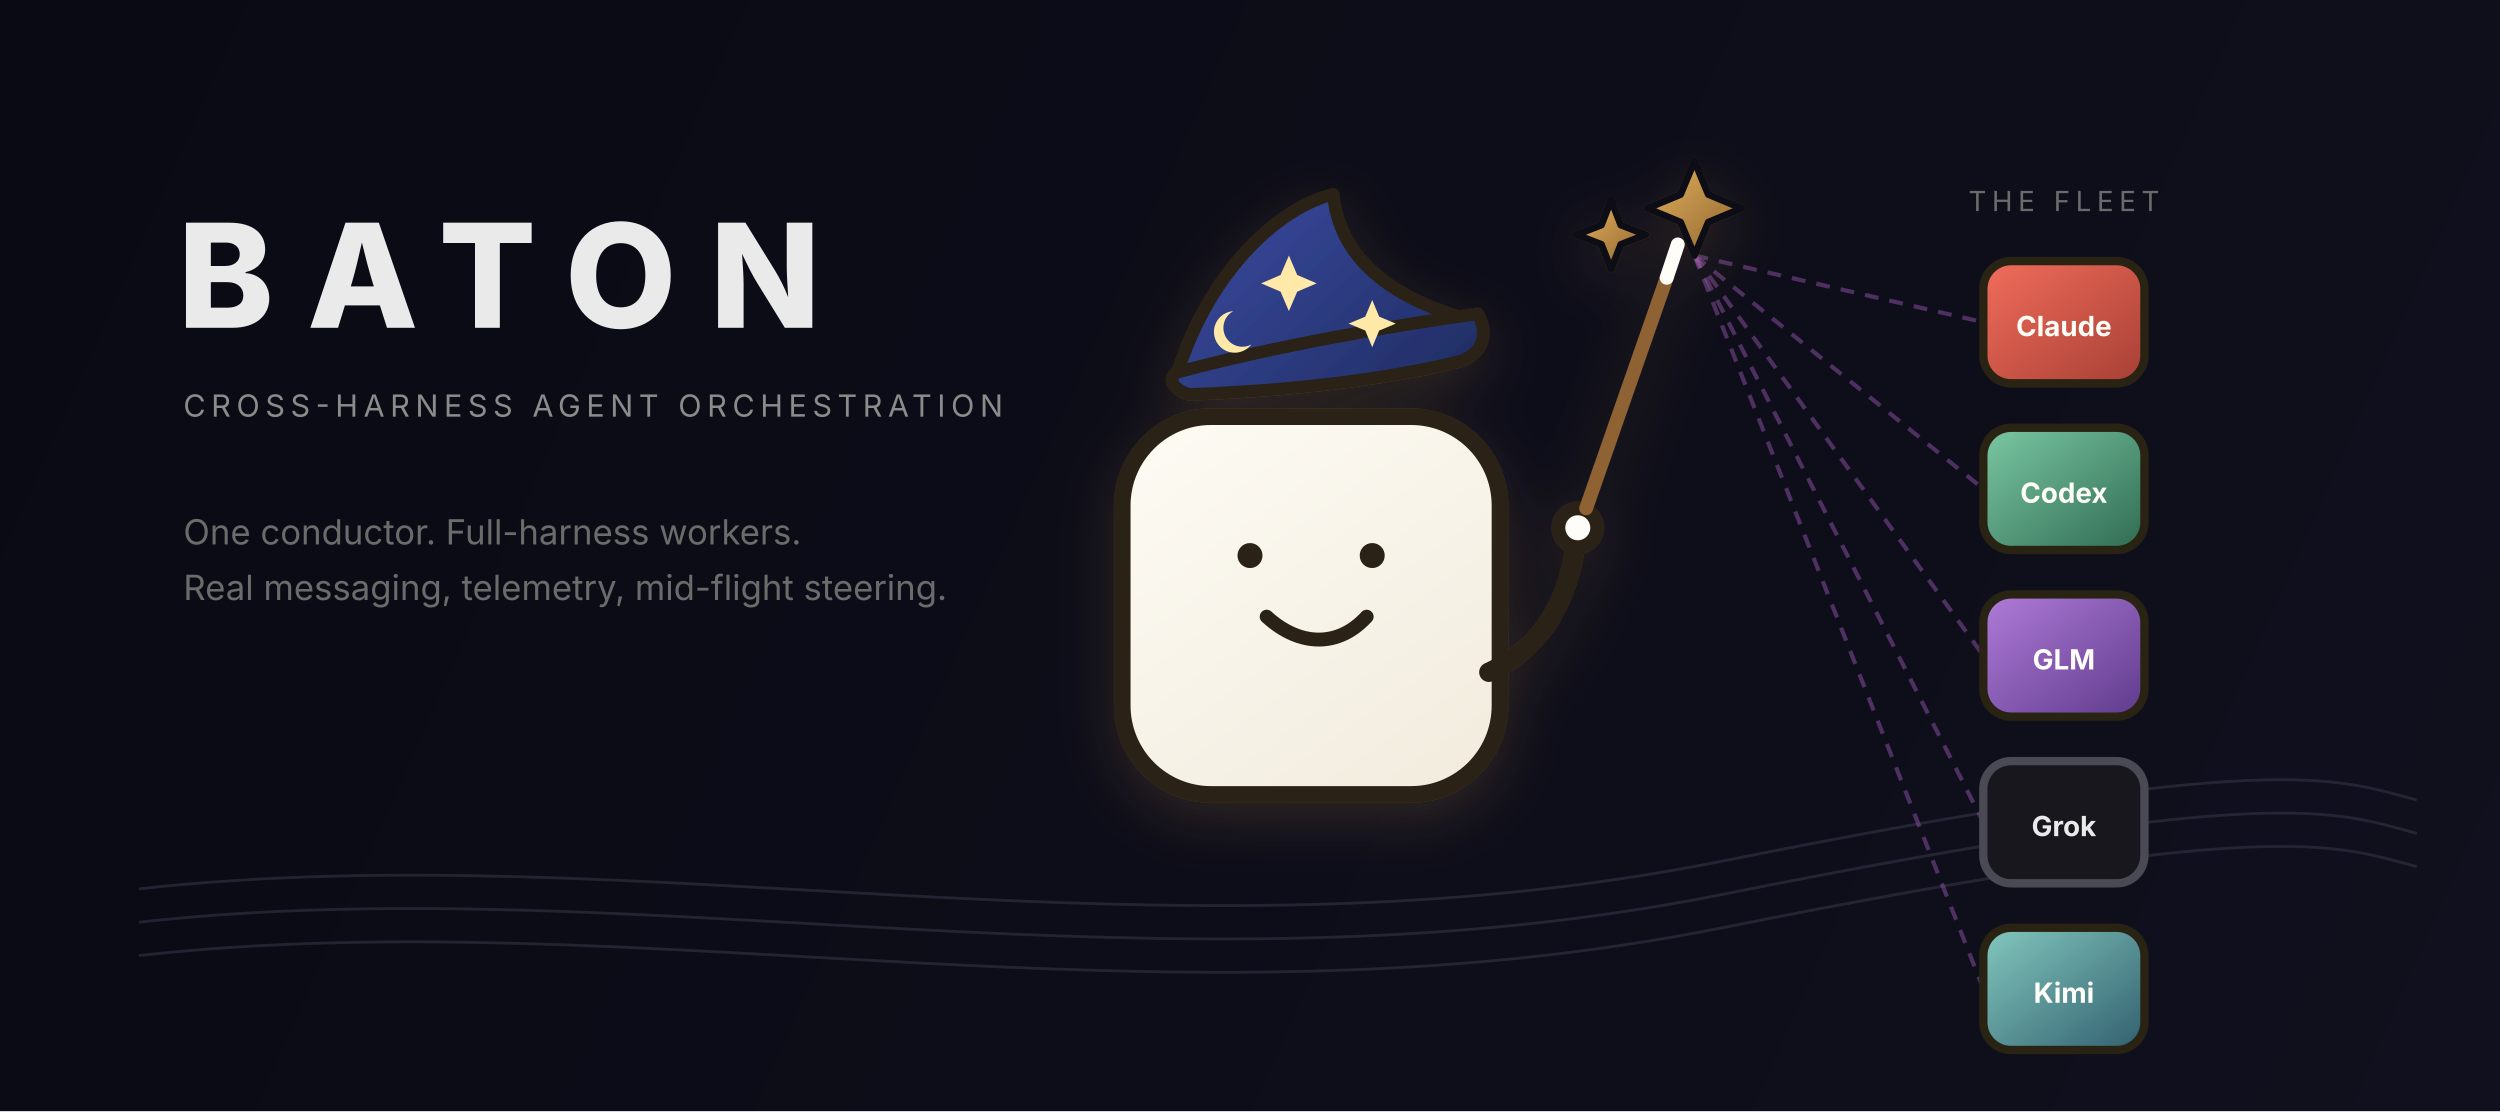
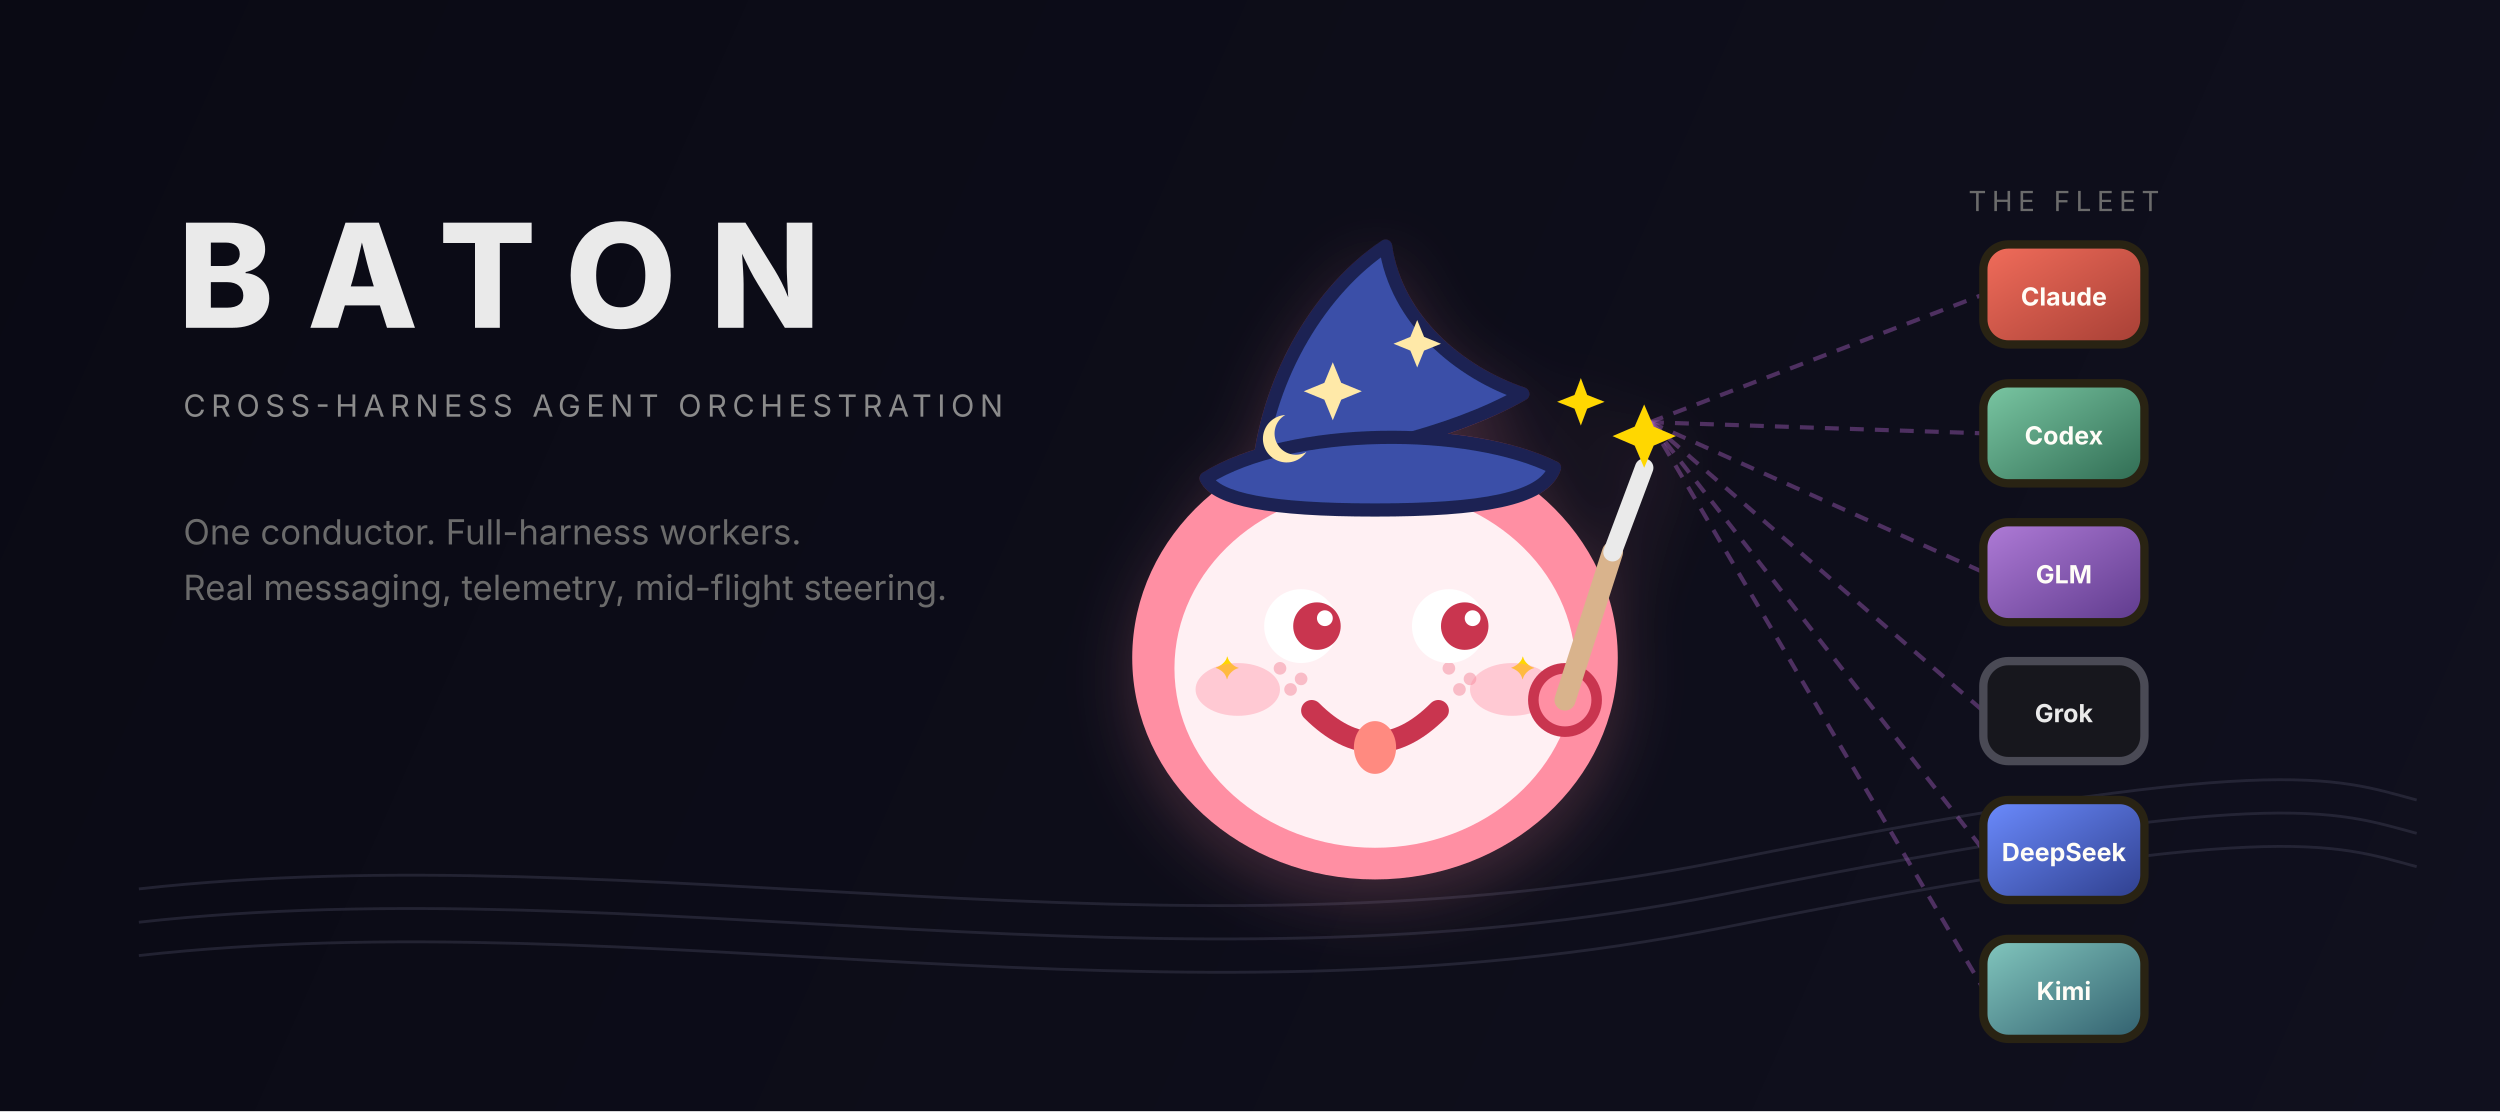
<svg xmlns="http://www.w3.org/2000/svg" viewBox="0 0 900 400" role="img" aria-label="Baton — cross-harness agent orchestration">
  <defs>
    <linearGradient id="bg" x1="0" y1="0" x2="900" y2="400" gradientUnits="userSpaceOnUse">
      <stop offset="0%" stop-color="#0A0A14" />
      <stop offset="100%" stop-color="#10101E" />
-     </linearGradient>
-     <linearGradient id="b-chip" x1="400" y1="130" x2="540" y2="330" gradientUnits="userSpaceOnUse">
-       <stop offset="0" stop-color="#FFFDF7" />
-       <stop offset="1" stop-color="#EFE8D8" />
    </linearGradient>
    <linearGradient id="b-hat" x1="420" y1="60" x2="530" y2="180" gradientUnits="userSpaceOnUse">
      <stop offset="0" stop-color="#3B4FA8" />
      <stop offset="1" stop-color="#1B2452" />
    </linearGradient>
    <linearGradient id="b-gold" x1="0" y1="0" x2="1" y2="1">
      <stop offset="0" stop-color="#E5B45C" />
      <stop offset="1" stop-color="#8E6230" />
    </linearGradient>
    <linearGradient id="b-red" x1="0" y1="0" x2="1" y2="1">
      <stop offset="0" stop-color="#F26D5B" />
      <stop offset="1" stop-color="#A63F35" />
    </linearGradient>
    <linearGradient id="b-cool" x1="0" y1="0" x2="1" y2="1">
      <stop offset="0" stop-color="#83C8BF" />
      <stop offset="1" stop-color="#315F6E" />
    </linearGradient>
    <linearGradient id="b-violet" x1="0" y1="0" x2="1" y2="1">
      <stop offset="0" stop-color="#B07CD8" />
      <stop offset="1" stop-color="#5E3A8C" />
    </linearGradient>
    <linearGradient id="b-green" x1="0" y1="0" x2="1" y2="1">
      <stop offset="0" stop-color="#7BC8A4" />
      <stop offset="1" stop-color="#2F6B52" />
    </linearGradient>
-     <filter id="b-shadow" filterUnits="userSpaceOnUse" x="380" y="40" width="280" height="330" color-interpolation-filters="sRGB">
-       <feDropShadow dx="0" dy="6" stdDeviation="10" flood-color="#D9A44B" flood-opacity="0.16" />
+     <linearGradient id="b-deep" x1="0" y1="0" x2="1" y2="1">
+       <stop offset="0" stop-color="#6C8CFF" />
+       <stop offset="1" stop-color="#2E3E8C" />
+     </linearGradient>
+     <filter id="b-shadow" filterUnits="userSpaceOnUse" x="-30" y="-50" width="170" height="200" color-interpolation-filters="sRGB">
+       <feDropShadow dx="0" dy="4" stdDeviation="6" flood-color="#FF8FA3" flood-opacity="0.22" />
    </filter>
  </defs>
  <rect width="900" height="400" fill="url(#bg)" />
  <text x="64" y="118" font-family="system-ui, -apple-system, sans-serif" font-size="52" font-weight="800" letter-spacing="12" fill="#EAEAEA">BATON</text>
  <text x="66" y="150" font-family="system-ui, -apple-system, sans-serif" font-size="11" font-weight="400" letter-spacing="2" fill="#8B8B8B">CROSS-HARNESS AGENT ORCHESTRATION</text>
  <text x="66" y="196" font-family="system-ui, -apple-system, sans-serif" font-size="12.5" fill="#6B6B6B">One conductor. Full-harness workers.</text>
  <text x="66" y="216" font-family="system-ui, -apple-system, sans-serif" font-size="12.5" fill="#6B6B6B">Real messaging, telemetry, mid-flight steering.</text>
  <g stroke="#3A3A4E" stroke-width="1" fill="none" opacity="0.5">
    <path d="M50 320 C 230 300, 420 350, 620 310 S 840 280, 870 288" />
    <path d="M50 332 C 230 312, 420 362, 620 322 S 840 292, 870 300" />
    <path d="M50 344 C 230 324, 420 374, 620 334 S 840 304, 870 312" />
  </g>
  <g stroke="#9B59B6" stroke-opacity="0.45" stroke-width="1.5" stroke-dasharray="5 4">
-     <line x1="610" y1="92" x2="714" y2="116" />
-     <line x1="610" y1="92" x2="714" y2="176" />
-     <line x1="610" y1="92" x2="714" y2="236" />
-     <line x1="610" y1="92" x2="714" y2="296" />
-     <line x1="610" y1="92" x2="714" y2="356" />
+     <line x1="594" y1="152" x2="714" y2="106" />
+     <line x1="594" y1="152" x2="714" y2="156" />
+     <line x1="594" y1="152" x2="714" y2="206" />
+     <line x1="594" y1="152" x2="714" y2="256" />
+     <line x1="594" y1="152" x2="714" y2="306" />
+     <line x1="594" y1="152" x2="714" y2="356" />
  </g>
-   <g filter="url(#b-shadow)">
-     <rect x="404" y="150" width="136" height="136" rx="32" fill="url(#b-chip)" stroke="#292313" stroke-width="6" />
-     <path d="M424 134 C436 96 462 74 480 70 C482 92 499 106 525 114 C499 123 458 129 424 134 Z" fill="url(#b-hat)" stroke="#292313" stroke-width="4.5" stroke-linejoin="round" />
-     <path d="M424 134 C457 125 502 117 532 113 C536 120 534 127 526 130 C493 138 456 141 428 142 C422 140 420 136 424 134 Z" fill="url(#b-hat)" stroke="#292313" stroke-width="4.5" stroke-linejoin="round" />
-     <path d="M464 92 l3 7 7 3 -7 3 -3 7 -3-7 -7-3 7-3 z" fill="#FFE9A8" />
-     <path d="M494 108 l2.5 6 6 2.5 -6 2.5 -2.5 6 -2.5-6 -6-2.5 6-2.5 z" fill="#FFE9A8" />
-     <path d="M444 112 a7.5 7.5 0 1 0 6.5 12 a5.5 5.5 0 1 1 -6.5 -12 z" fill="#FFE9A8" />
-     <circle cx="450" cy="200" r="4.5" fill="#292313" />
-     <circle cx="494" cy="200" r="4.5" fill="#292313" />
-     <path d="M456 222 C468 233 482 233 492 222" fill="none" stroke="#292313" stroke-width="5" stroke-linecap="round" />
-     <path d="M536 242 C558 232 566 212 568 190" fill="none" stroke="#292313" stroke-width="7" stroke-linecap="round" />
-     <circle cx="568" cy="190" r="7" fill="#FFFDF7" stroke="#292313" stroke-width="5" />
-     <path d="M571 183 L600 100" stroke="#8E6230" stroke-width="5" stroke-linecap="round" />
-     <path d="M600 100 L604 88" stroke="#FFFDF7" stroke-width="5" stroke-linecap="round" />
-     <path d="M610 58 l5 12 12 5 -12 5 -5 12 -5-12 -12-5 12-5 z" fill="url(#b-gold)" stroke="#0B0B12" stroke-width="2.5" stroke-linejoin="round" />
-     <path d="M580 72 l3.5 9 9 3.5 -9 3.5 -3.5 9 -3.5-9 -9-3.5 9-3.5 z" fill="url(#b-gold)" stroke="#0B0B12" stroke-width="2.5" stroke-linejoin="round" />
+   <g transform="translate(400 138) scale(1.9)" filter="url(#b-shadow)">
+     <ellipse cx="50" cy="52" rx="46" ry="42" fill="#FF8FA3" />
+     <ellipse cx="50" cy="54" rx="38" ry="34" fill="#FFF0F3" />
+     <text x="22" y="56" font-size="6" fill="#FFD700" text-anchor="middle">✦</text>
+     <text x="78" y="56" font-size="6" fill="#FFD700" text-anchor="middle">✦</text>
+     <circle cx="32" cy="54" r="1.2" fill="#E94560" fill-opacity="0.3" />
+     <circle cx="36" cy="56" r="1.2" fill="#E94560" fill-opacity="0.3" />
+     <circle cx="34" cy="58" r="1.2" fill="#E94560" fill-opacity="0.3" />
+     <circle cx="64" cy="54" r="1.2" fill="#E94560" fill-opacity="0.3" />
+     <circle cx="68" cy="56" r="1.2" fill="#E94560" fill-opacity="0.3" />
+     <circle cx="66" cy="58" r="1.2" fill="#E94560" fill-opacity="0.3" />
+     <circle cx="36" cy="46" r="7" fill="white" />
+     <circle cx="39" cy="46" r="4.5" fill="#C93550" />
+     <circle cx="40.5" cy="44.5" r="1.5" fill="white" />
+     <circle cx="64" cy="46" r="7" fill="white" />
+     <circle cx="67" cy="46" r="4.5" fill="#C93550" />
+     <circle cx="68.5" cy="44.5" r="1.5" fill="white" />
+     <path d="M38 62 Q50 74 62 62" stroke="#C93550" stroke-width="4" stroke-linecap="round" fill="none" />
+     <ellipse cx="50" cy="69" rx="4" ry="5" fill="#FF8A80" />
+     <ellipse cx="24" cy="58" rx="8" ry="5" fill="#FF8FA3" fill-opacity="0.4" />
+     <ellipse cx="76" cy="58" rx="8" ry="5" fill="#FF8FA3" fill-opacity="0.4" />
+     <path d="M28 16 C30 -2 40 -18 52 -26 C54 -12 66 -2 78 2 C64 10 44 14 28 16 Z" fill="url(#b-hat)" stroke="#1B2452" stroke-width="2.5" stroke-linejoin="round" />
+     <path d="M18 18 C34 8 68 8 84 16 C82 22 70 24 50 24 C30 24 20 22 18 18 Z" fill="url(#b-hat)" stroke="#1B2452" stroke-width="2.5" stroke-linejoin="round" />
+     <path d="M42 -4 l1.6 3.9 3.9 1.6 -3.9 1.6 -1.6 3.9 -1.6 -3.9 -3.9 -1.6 3.9 -1.6 z" fill="#FFE9A8" />
+     <path d="M58 -12 l1.3 3.2 3.2 1.3 -3.2 1.3 -1.3 3.2 -1.3 -3.2 -3.2 -1.3 3.2 -1.3 z" fill="#FFE9A8" />
+     <path d="M33 6 a4.5 4.5 0 1 0 4 7 a3.2 3.2 0 1 1 -4 -7 z" fill="#FFE9A8" />
+     <circle cx="86" cy="60" r="6" fill="#FF8FA3" stroke="#C93550" stroke-width="2" />
+     <path d="M86 60 L95 32" stroke="#D9B38C" stroke-width="4" stroke-linecap="round" />
+     <path d="M95 32 L101 16" stroke="#EAEAEA" stroke-width="3.5" stroke-linecap="round" />
+     <path d="M101 4 L102.8 8.2 L107 10 L102.8 11.8 L101 16 L99.2 11.8 L95 10 L99.2 8.2 Z" fill="#FFD700" />
+     <path d="M89 -1 L90.2 2.2 L93.5 3.5 L90.2 4.8 L89 8 L87.8 4.8 L84.5 3.5 L87.8 2.2 Z" fill="#FFD700" />
  </g>
-   <g font-family="system-ui, -apple-system, sans-serif" font-size="10" font-weight="700" text-anchor="middle">
+   <g font-family="system-ui, -apple-system, sans-serif" font-size="9" font-weight="700" text-anchor="middle">
    <g>
-       <rect x="714" y="94" width="58" height="44" rx="10" fill="url(#b-red)" stroke="#292313" stroke-width="3" />
-       <text x="743" y="121" fill="#FFFDF7">Claude</text>
+       <rect x="714" y="88" width="58" height="36" rx="9" fill="url(#b-red)" stroke="#292313" stroke-width="3" />
+       <text x="743" y="110" fill="#FFFDF7">Claude</text>
    </g>
    <g>
-       <rect x="714" y="154" width="58" height="44" rx="10" fill="url(#b-green)" stroke="#292313" stroke-width="3" />
-       <text x="743" y="181" fill="#FFFDF7">Codex</text>
+       <rect x="714" y="138" width="58" height="36" rx="9" fill="url(#b-green)" stroke="#292313" stroke-width="3" />
+       <text x="743" y="160" fill="#FFFDF7">Codex</text>
    </g>
    <g>
-       <rect x="714" y="214" width="58" height="44" rx="10" fill="url(#b-violet)" stroke="#292313" stroke-width="3" />
-       <text x="743" y="241" fill="#FFFDF7">GLM</text>
+       <rect x="714" y="188" width="58" height="36" rx="9" fill="url(#b-violet)" stroke="#292313" stroke-width="3" />
+       <text x="743" y="210" fill="#FFFDF7">GLM</text>
    </g>
    <g>
-       <rect x="714" y="274" width="58" height="44" rx="10" fill="#17171D" stroke="#4A4A55" stroke-width="3" />
-       <text x="743" y="301" fill="#EAEAEA">Grok</text>
+       <rect x="714" y="238" width="58" height="36" rx="9" fill="#17171D" stroke="#4A4A55" stroke-width="3" />
+       <text x="743" y="260" fill="#EAEAEA">Grok</text>
    </g>
    <g>
-       <rect x="714" y="334" width="58" height="44" rx="10" fill="url(#b-cool)" stroke="#292313" stroke-width="3" />
-       <text x="743" y="361" fill="#FFFDF7">Kimi</text>
+       <rect x="714" y="288" width="58" height="36" rx="9" fill="url(#b-deep)" stroke="#292313" stroke-width="3" />
+       <text x="743" y="310" fill="#FFFDF7">DeepSeek</text>
+     </g>
+     <g>
+       <rect x="714" y="338" width="58" height="36" rx="9" fill="url(#b-cool)" stroke="#292313" stroke-width="3" />
+       <text x="743" y="360" fill="#FFFDF7">Kimi</text>
    </g>
  </g>
  <text x="743" y="76" font-family="system-ui, -apple-system, sans-serif" font-size="10" letter-spacing="2" fill="#6B6B6B" text-anchor="middle">THE FLEET</text>
</svg>
